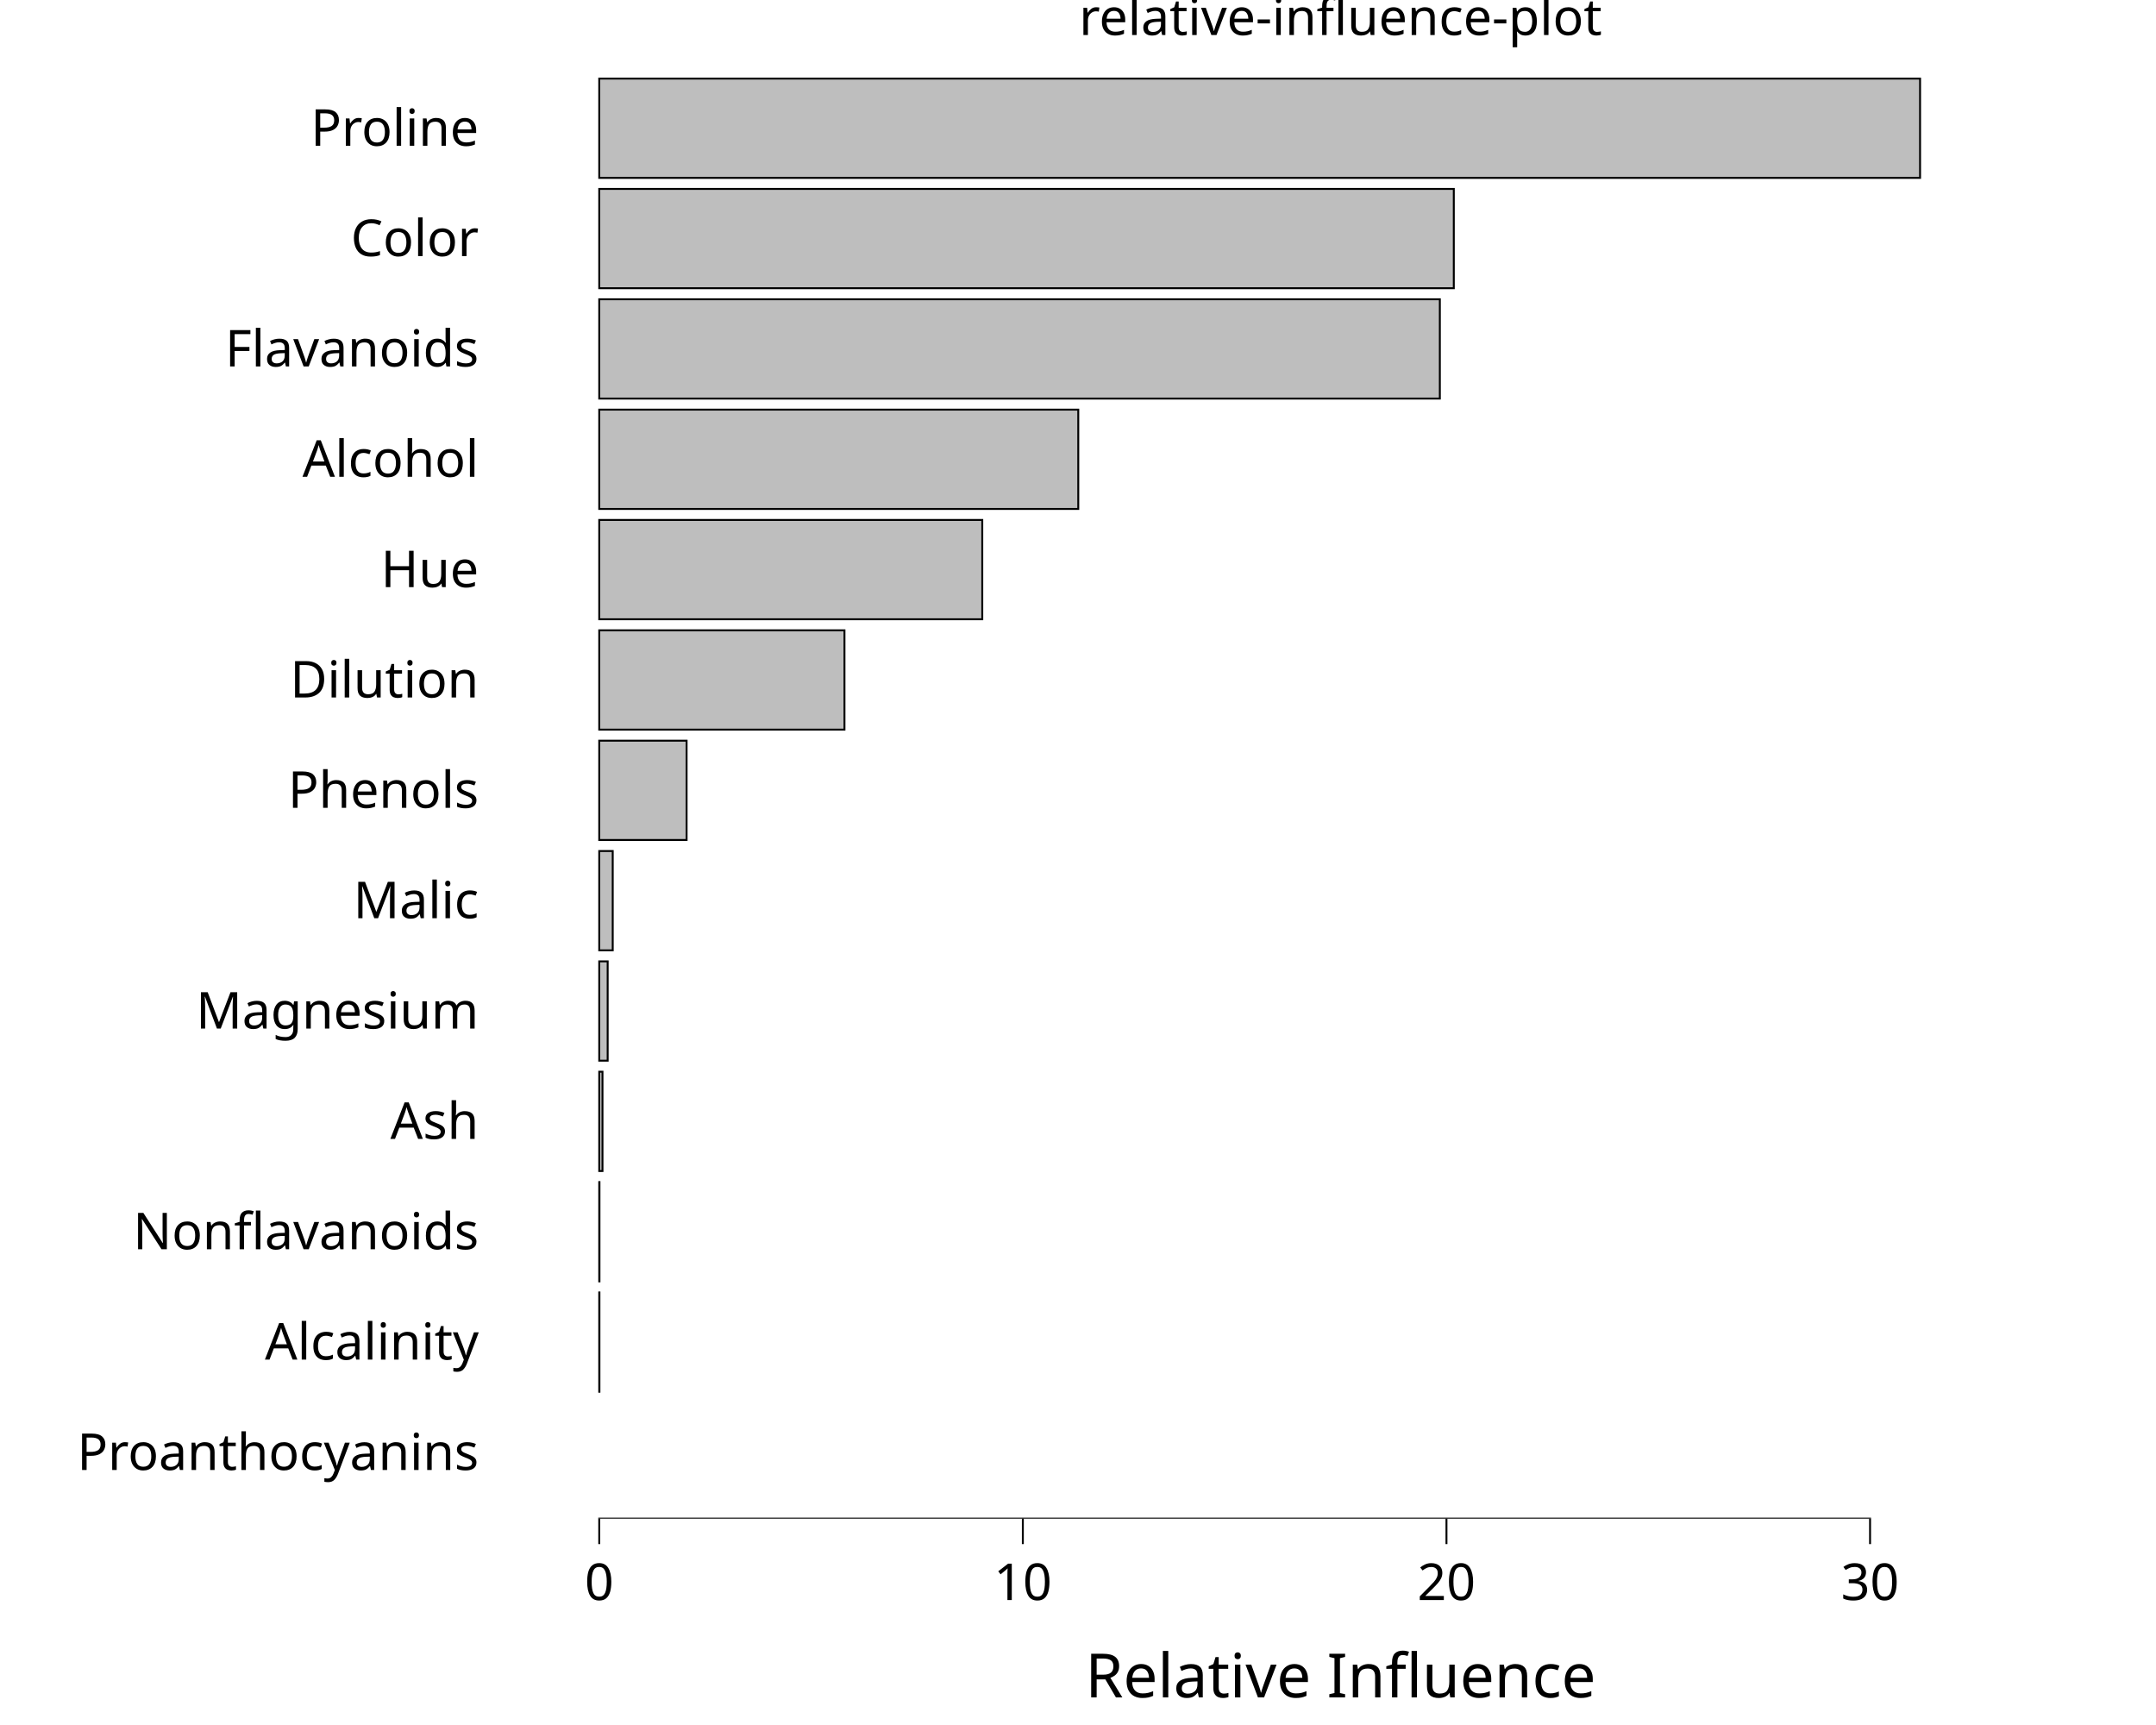
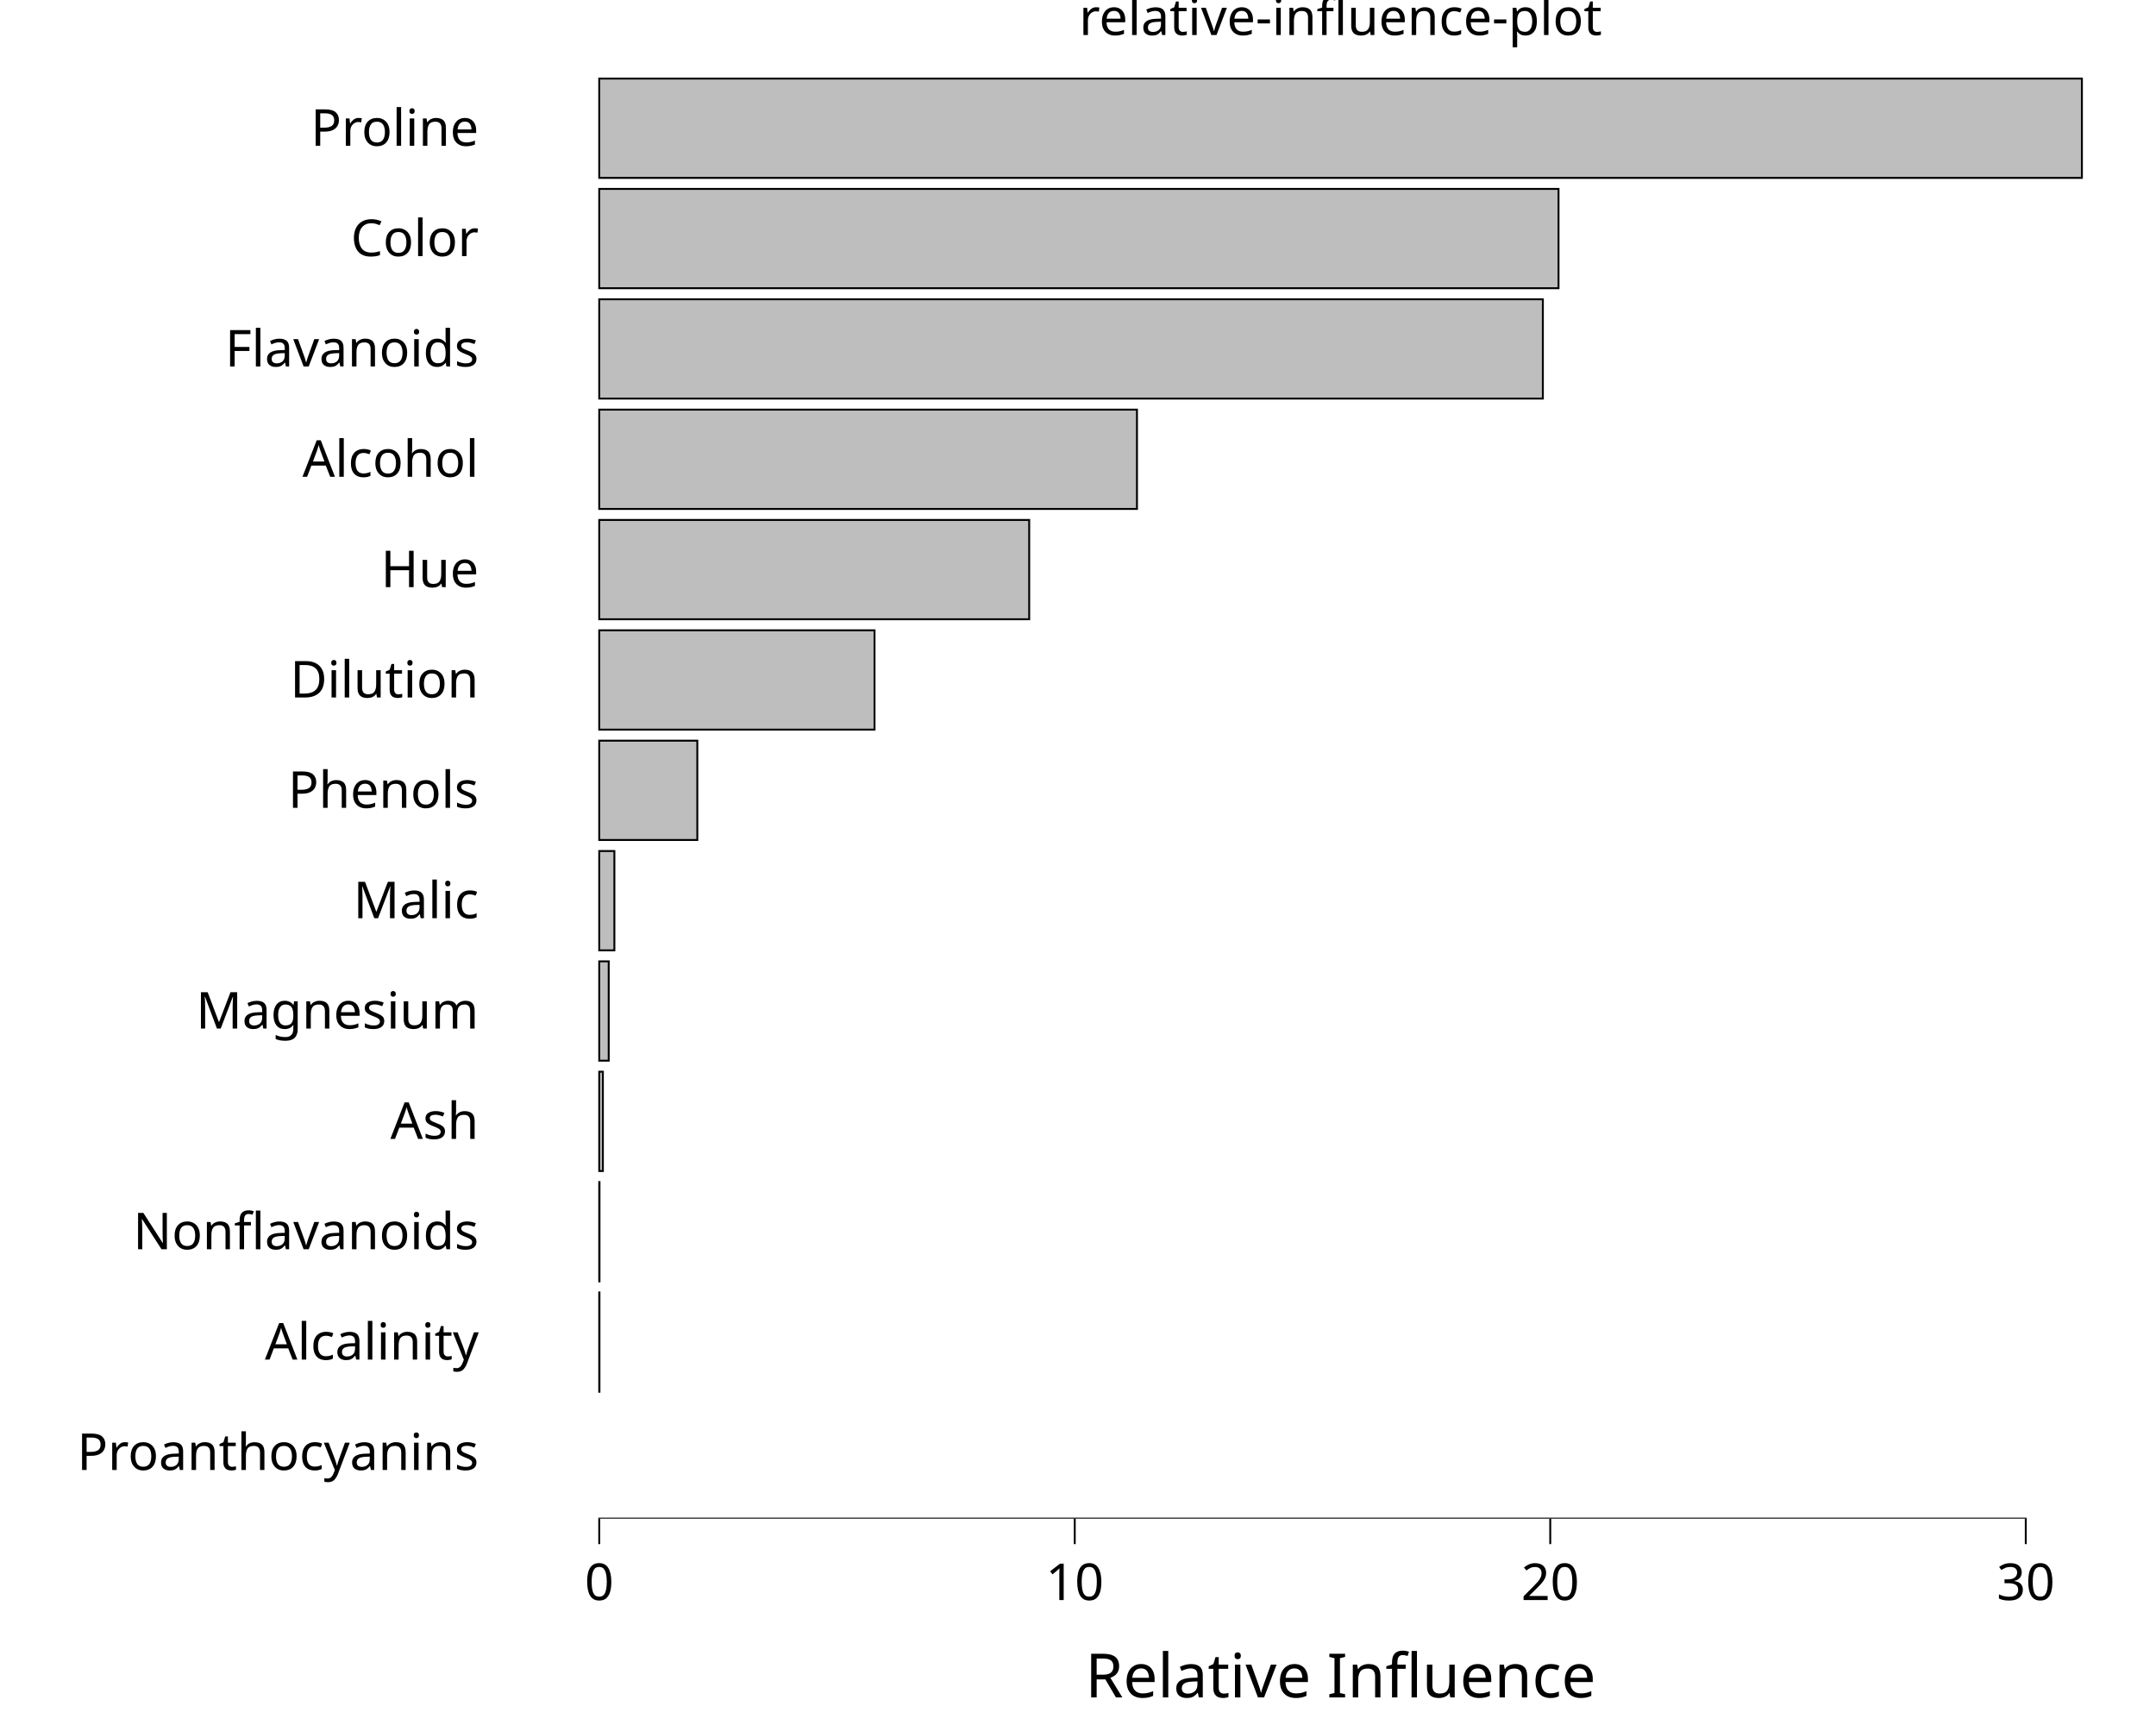
<svg xmlns="http://www.w3.org/2000/svg" class="svglite" data-engine-version="2.0" width="720.00pt" height="576.00pt" viewBox="0 0 720.00 576.00">
  <defs>
    <style type="text/css">
    .svglite line, .svglite polyline, .svglite polygon, .svglite path, .svglite rect, .svglite circle {
      fill: none;
      stroke: #000000;
      stroke-linecap: round;
      stroke-linejoin: round;
      stroke-miterlimit: 10.00;
    }
  </style>
  </defs>
  <rect width="100%" height="100%" style="stroke: none; fill: #FFFFFF;" />
  <defs>
    <clipPath id="cpMC4wMHw3MjAuMDB8MC4wMHw1NzYuMDA=">
      <rect x="0.00" y="0.00" width="720.00" height="576.00" />
    </clipPath>
  </defs>
  <g clip-path="url(#cpMC4wMHw3MjAuMDB8MC4wMHw1NzYuMDA=)">
    <rect x="0.00" y="0.00" width="720.00" height="576.00" style="stroke-width: 10.67; stroke: none;" />
  </g>
  <defs>
    <clipPath id="cpMTc1LjM2fDcyMC4wMHwyMC43MXw1MDcuMDk=">
      <rect x="175.36" y="20.71" width="544.64" height="486.39" />
    </clipPath>
  </defs>
  <g clip-path="url(#cpMTc1LjM2fDcyMC4wMHwyMC43MXw1MDcuMDk=)">
    <rect x="175.36" y="20.71" width="544.64" height="486.39" style="stroke-width: 10.67; stroke: none;" />
-     <rect x="200.12" y="26.24" width="441.09" height="33.16" style="stroke-width: 0.64; stroke-linecap: square; stroke-linejoin: miter; fill: #BEBEBE;" />
-     <rect x="200.12" y="63.08" width="285.38" height="33.16" style="stroke-width: 0.64; stroke-linecap: square; stroke-linejoin: miter; fill: #BEBEBE;" />
-     <rect x="200.12" y="99.93" width="280.72" height="33.16" style="stroke-width: 0.64; stroke-linecap: square; stroke-linejoin: miter; fill: #BEBEBE;" />
-     <rect x="200.12" y="136.78" width="159.97" height="33.16" style="stroke-width: 0.64; stroke-linecap: square; stroke-linejoin: miter; fill: #BEBEBE;" />
-     <rect x="200.12" y="173.62" width="127.91" height="33.16" style="stroke-width: 0.64; stroke-linecap: square; stroke-linejoin: miter; fill: #BEBEBE;" />
-     <rect x="200.12" y="210.47" width="81.89" height="33.16" style="stroke-width: 0.64; stroke-linecap: square; stroke-linejoin: miter; fill: #BEBEBE;" />
-     <rect x="200.12" y="247.32" width="29.17" height="33.16" style="stroke-width: 0.64; stroke-linecap: square; stroke-linejoin: miter; fill: #BEBEBE;" />
-     <rect x="200.12" y="284.17" width="4.50" height="33.16" style="stroke-width: 0.64; stroke-linecap: square; stroke-linejoin: miter; fill: #BEBEBE;" />
-     <rect x="200.12" y="321.01" width="2.81" height="33.16" style="stroke-width: 0.64; stroke-linecap: square; stroke-linejoin: miter; fill: #BEBEBE;" />
-     <rect x="200.12" y="357.86" width="1.08" height="33.16" style="stroke-width: 0.64; stroke-linecap: square; stroke-linejoin: miter; fill: #BEBEBE;" />
-     <rect x="200.12" y="394.71" width="0.071" height="33.16" style="stroke-width: 0.64; stroke-linecap: square; stroke-linejoin: miter; fill: #BEBEBE;" />
-     <rect x="200.12" y="431.56" width="0.059" height="33.16" style="stroke-width: 0.64; stroke-linecap: square; stroke-linejoin: miter; fill: #BEBEBE;" />
+     <rect x="200.12" y="26.24" width="495.13" height="33.16" style="stroke-width: 0.64; stroke-linecap: square; stroke-linejoin: miter; fill: #BEBEBE;" />
+     <rect x="200.12" y="63.08" width="320.35" height="33.16" style="stroke-width: 0.64; stroke-linecap: square; stroke-linejoin: miter; fill: #BEBEBE;" />
+     <rect x="200.12" y="99.93" width="315.12" height="33.16" style="stroke-width: 0.64; stroke-linecap: square; stroke-linejoin: miter; fill: #BEBEBE;" />
+     <rect x="200.12" y="136.78" width="179.57" height="33.16" style="stroke-width: 0.64; stroke-linecap: square; stroke-linejoin: miter; fill: #BEBEBE;" />
+     <rect x="200.12" y="173.62" width="143.58" height="33.16" style="stroke-width: 0.64; stroke-linecap: square; stroke-linejoin: miter; fill: #BEBEBE;" />
+     <rect x="200.12" y="210.47" width="91.93" height="33.16" style="stroke-width: 0.64; stroke-linecap: square; stroke-linejoin: miter; fill: #BEBEBE;" />
+     <rect x="200.12" y="247.32" width="32.75" height="33.16" style="stroke-width: 0.64; stroke-linecap: square; stroke-linejoin: miter; fill: #BEBEBE;" />
+     <rect x="200.12" y="284.17" width="5.05" height="33.16" style="stroke-width: 0.64; stroke-linecap: square; stroke-linejoin: miter; fill: #BEBEBE;" />
+     <rect x="200.12" y="321.01" width="3.16" height="33.16" style="stroke-width: 0.64; stroke-linecap: square; stroke-linejoin: miter; fill: #BEBEBE;" />
+     <rect x="200.12" y="357.86" width="1.21" height="33.16" style="stroke-width: 0.64; stroke-linecap: square; stroke-linejoin: miter; fill: #BEBEBE;" />
+     <rect x="200.12" y="394.71" width="0.080" height="33.16" style="stroke-width: 0.64; stroke-linecap: square; stroke-linejoin: miter; fill: #BEBEBE;" />
+     <rect x="200.12" y="431.56" width="0.066" height="33.16" style="stroke-width: 0.64; stroke-linecap: square; stroke-linejoin: miter; fill: #BEBEBE;" />
    <rect x="200.12" y="468.40" width="0" height="33.16" style="stroke-width: 0.64; stroke-linecap: square; stroke-linejoin: miter; fill: #BEBEBE;" />
-     <line x1="199.80" y1="507.09" x2="624.83" y2="507.09" style="stroke-width: 0.64; stroke-linecap: butt;" />
+     <line x1="199.80" y1="507.09" x2="676.83" y2="507.09" style="stroke-width: 0.64; stroke-linecap: butt;" />
    <rect x="175.36" y="20.71" width="544.64" height="486.39" style="stroke-width: 0.00; stroke: none;" />
  </g>
  <g clip-path="url(#cpMC4wMHw3MjAuMDB8MC4wMHw1NzYuMDA=)">
    <polyline points="175.36,507.09 175.36,20.71 " style="stroke-width: 0.00; stroke: none; stroke-linecap: butt;" />
    <text x="159.88" y="490.84" text-anchor="end" style="font-size: 17.00px; font-family: sans;" textLength="126.66px" lengthAdjust="spacingAndGlyphs">Proanthocyanins</text>
    <text x="159.88" y="453.99" text-anchor="end" style="font-size: 17.00px; font-family: sans;" textLength="67.09px" lengthAdjust="spacingAndGlyphs">Alcalinity</text>
    <text x="159.88" y="417.14" text-anchor="end" style="font-size: 17.00px; font-family: sans;" textLength="107.75px" lengthAdjust="spacingAndGlyphs">Nonflavanoids</text>
    <text x="159.88" y="380.29" text-anchor="end" style="font-size: 17.00px; font-family: sans;" textLength="29.30px" lengthAdjust="spacingAndGlyphs">Ash</text>
    <text x="159.88" y="343.45" text-anchor="end" style="font-size: 17.00px; font-family: sans;" textLength="87.89px" lengthAdjust="spacingAndGlyphs">Magnesium</text>
    <text x="159.88" y="306.60" text-anchor="end" style="font-size: 17.00px; font-family: sans;" textLength="39.68px" lengthAdjust="spacingAndGlyphs">Malic</text>
    <text x="159.88" y="269.75" text-anchor="end" style="font-size: 17.00px; font-family: sans;" textLength="61.44px" lengthAdjust="spacingAndGlyphs">Phenols</text>
    <text x="159.88" y="232.90" text-anchor="end" style="font-size: 17.00px; font-family: sans;" textLength="56.69px" lengthAdjust="spacingAndGlyphs">Dilution</text>
    <text x="159.88" y="196.06" text-anchor="end" style="font-size: 17.00px; font-family: sans;" textLength="31.19px" lengthAdjust="spacingAndGlyphs">Hue</text>
    <text x="159.88" y="159.21" text-anchor="end" style="font-size: 17.00px; font-family: sans;" textLength="55.76px" lengthAdjust="spacingAndGlyphs">Alcohol</text>
    <text x="159.88" y="122.36" text-anchor="end" style="font-size: 17.00px; font-family: sans;" textLength="82.22px" lengthAdjust="spacingAndGlyphs">Flavanoids</text>
    <text x="159.88" y="85.51" text-anchor="end" style="font-size: 17.00px; font-family: sans;" textLength="40.63px" lengthAdjust="spacingAndGlyphs">Color</text>
    <text x="159.88" y="48.67" text-anchor="end" style="font-size: 17.00px; font-family: sans;" textLength="52.92px" lengthAdjust="spacingAndGlyphs">Proline</text>
    <polyline points="175.36,507.09 720.00,507.09 " style="stroke-width: 0.00; stroke: none; stroke-linecap: butt;" />
    <polyline points="200.12,515.60 200.12,507.09 " style="stroke-width: 0.64; stroke-linecap: butt;" />
-     <polyline points="341.58,515.60 341.58,507.09 " style="stroke-width: 0.64; stroke-linecap: butt;" />
-     <polyline points="483.05,515.60 483.05,507.09 " style="stroke-width: 0.64; stroke-linecap: butt;" />
-     <polyline points="624.51,515.60 624.51,507.09 " style="stroke-width: 0.64; stroke-linecap: butt;" />
+     <polyline points="358.91,515.60 358.91,507.09 " style="stroke-width: 0.64; stroke-linecap: butt;" />
+     <polyline points="517.71,515.60 517.71,507.09 " style="stroke-width: 0.64; stroke-linecap: butt;" />
+     <polyline points="676.51,515.60 676.51,507.09 " style="stroke-width: 0.64; stroke-linecap: butt;" />
    <text x="200.12" y="534.27" text-anchor="middle" style="font-size: 17.00px; font-family: sans;" textLength="9.46px" lengthAdjust="spacingAndGlyphs">0</text>
-     <text x="341.58" y="534.27" text-anchor="middle" style="font-size: 17.00px; font-family: sans;" textLength="18.91px" lengthAdjust="spacingAndGlyphs">10</text>
-     <text x="483.05" y="534.27" text-anchor="middle" style="font-size: 17.00px; font-family: sans;" textLength="18.91px" lengthAdjust="spacingAndGlyphs">20</text>
-     <text x="624.51" y="534.27" text-anchor="middle" style="font-size: 17.00px; font-family: sans;" textLength="18.91px" lengthAdjust="spacingAndGlyphs">30</text>
+     <text x="358.91" y="534.27" text-anchor="middle" style="font-size: 17.00px; font-family: sans;" textLength="18.91px" lengthAdjust="spacingAndGlyphs">10</text>
+     <text x="517.71" y="534.27" text-anchor="middle" style="font-size: 17.00px; font-family: sans;" textLength="18.91px" lengthAdjust="spacingAndGlyphs">20</text>
+     <text x="676.51" y="534.27" text-anchor="middle" style="font-size: 17.00px; font-family: sans;" textLength="18.91px" lengthAdjust="spacingAndGlyphs">30</text>
    <text x="447.68" y="566.78" text-anchor="middle" style="font-size: 20.40px; font-family: sans;" textLength="162.18px" lengthAdjust="spacingAndGlyphs">Relative Influence</text>
    <text x="447.68" y="11.70" text-anchor="middle" style="font-size: 17.00px; font-family: sans;" textLength="161.59px" lengthAdjust="spacingAndGlyphs">relative-influence-plot</text>
  </g>
</svg>
